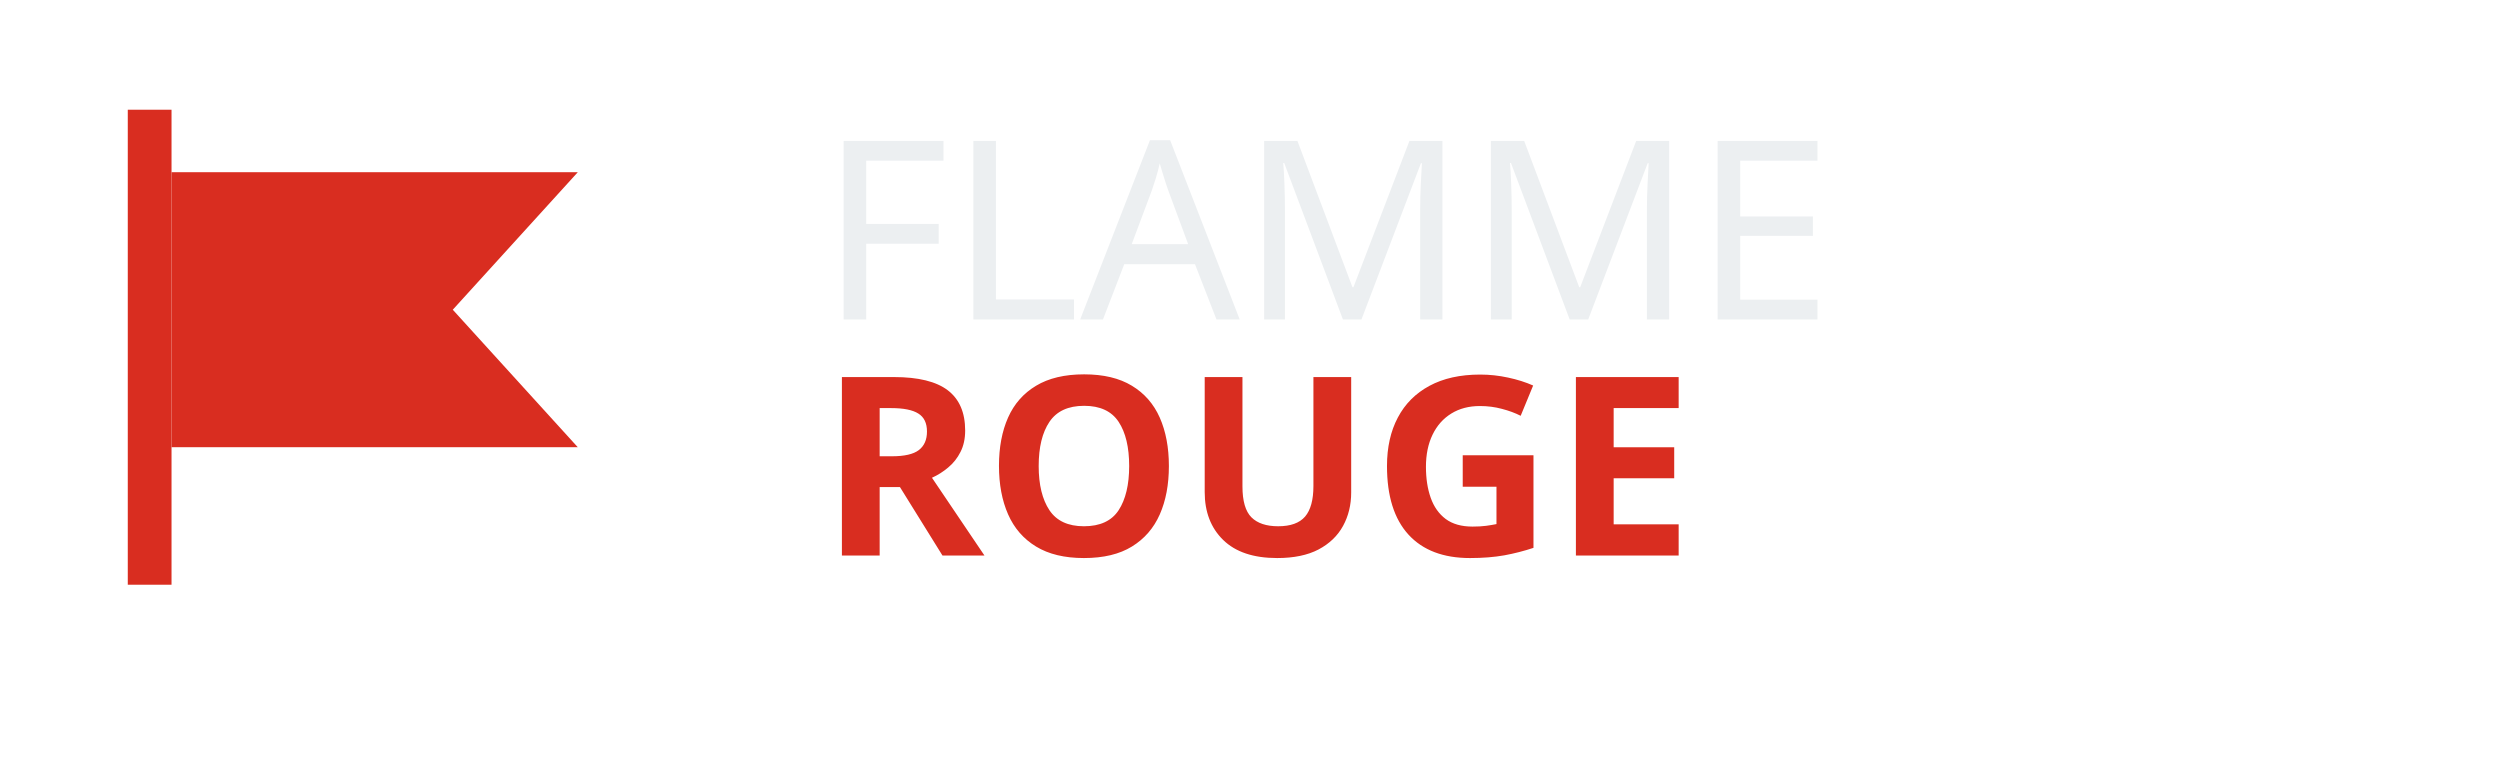
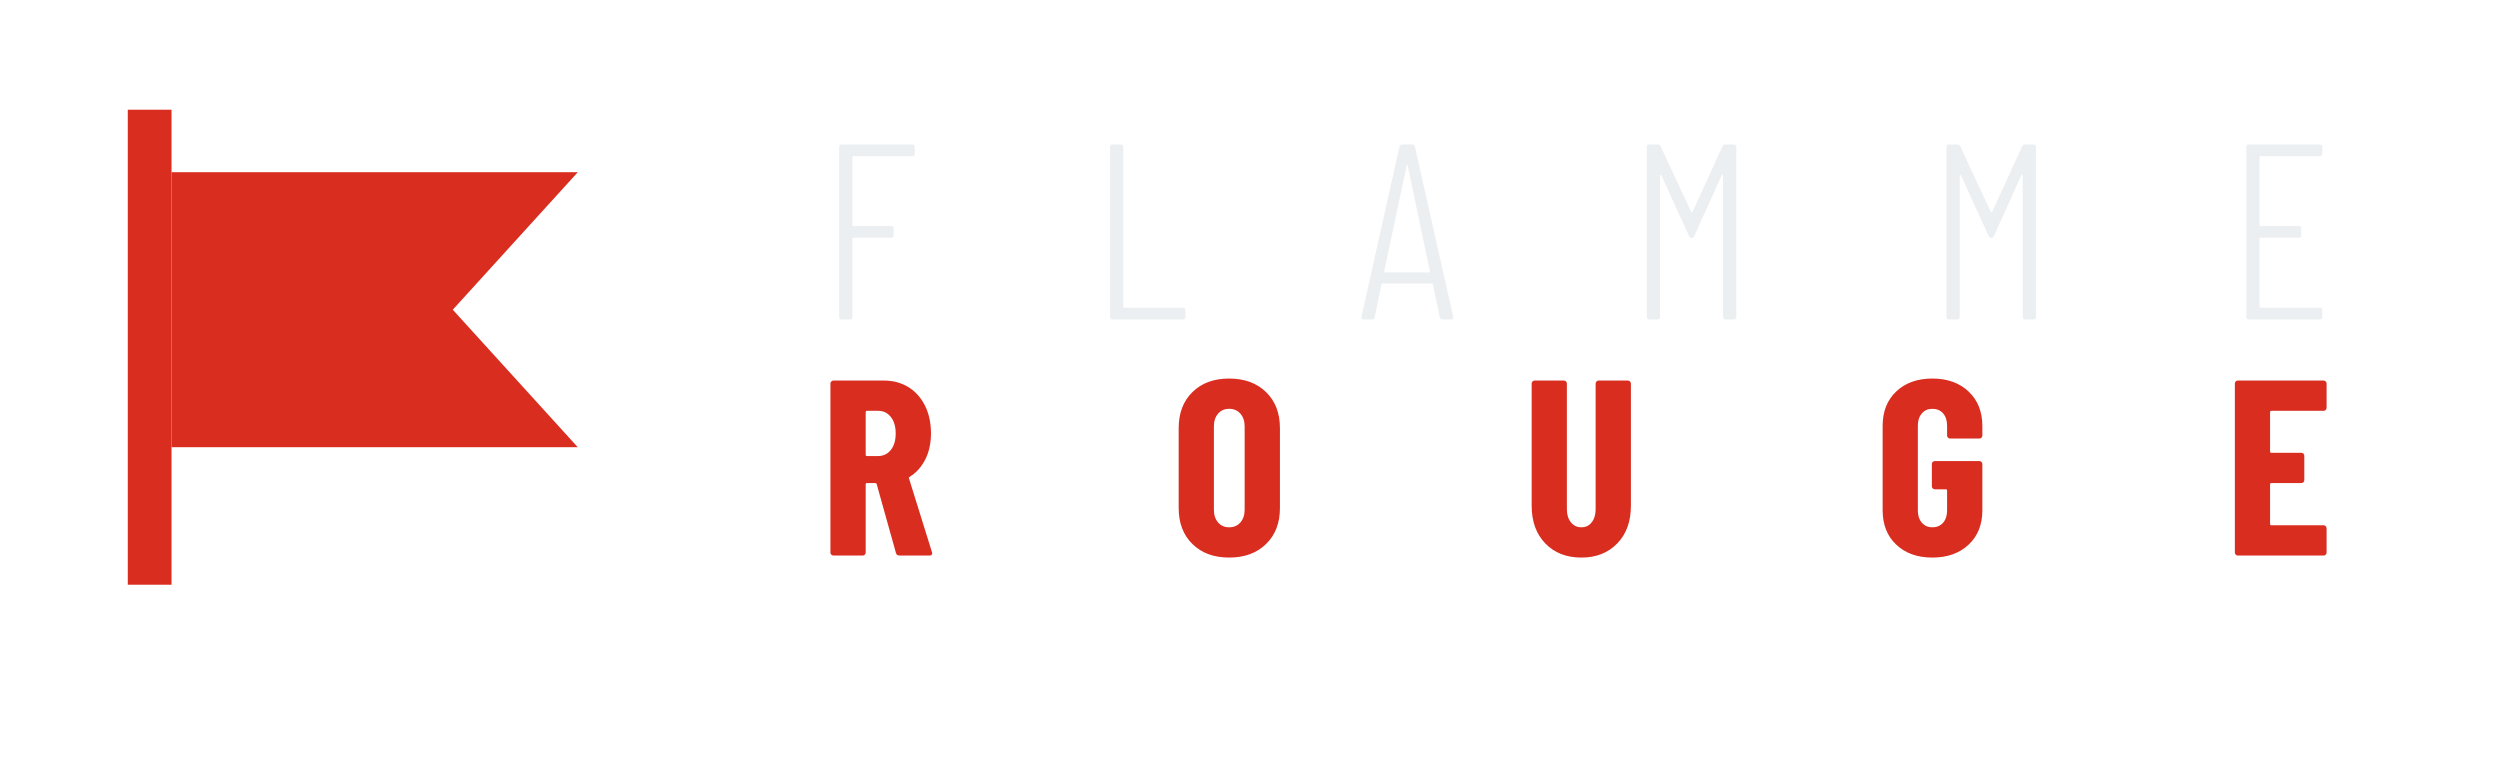
<svg xmlns="http://www.w3.org/2000/svg" viewBox="0 0 360 110" width="360" height="110">
  <g transform="translate(4 5) scale(0.9)">
    <rect x="16" y="12" width="7" height="76" fill="#D92D20" />
    <polygon points="23,22 88,22 68,44 88,66 23,66" fill="#D92D20" />
  </g>
-   <text x="118" y="46" textLength="218" lengthAdjust="spacing" font-family="Barlow Condensed,Barlow,Arial Narrow,sans-serif" font-size="36" font-weight="300" fill="#ECEFF1">FLAMME</text>
-   <text x="118" y="80" textLength="218" lengthAdjust="spacing" font-family="Barlow Condensed,Barlow,Arial Narrow,sans-serif" font-size="36" font-weight="700" fill="#D92D20">ROUGE</text>
+   <path d="M131.72 22.13Q131.72 22.49 131.36 22.49L122.9 22.49Q122.75 22.49 122.75 22.64L122.75 32.39Q122.75 32.54 122.9 32.54L128.33 32.54Q128.69 32.54 128.69 32.9L128.69 33.87Q128.69 34.23 128.33 34.23L122.9 34.23Q122.75 34.23 122.75 34.37L122.75 45.64Q122.75 46 122.39 46L121.2 46Q120.84 46 120.84 45.64L120.84 21.16Q120.84 20.8 121.2 20.8L131.36 20.8Q131.72 20.8 131.72 21.16L131.72 22.13Z M160.21 46Q159.85 46 159.85 45.64L159.85 21.16Q159.85 20.8 160.21 20.8L161.4 20.8Q161.76 20.8 161.76 21.16L161.76 44.16Q161.76 44.31 161.9 44.31L170.33 44.31Q170.69 44.31 170.69 44.67L170.69 45.64Q170.69 46 170.33 46L160.21 46Z M207.71 46Q207.39 46 207.32 45.68L206.34 40.96Q206.34 40.89 206.29 40.85Q206.24 40.82 206.16 40.82L199.11 40.82Q199.04 40.82 198.98 40.85Q198.93 40.89 198.93 40.96L197.96 45.68Q197.92 46 197.56 46L196.37 46Q196.19 46 196.1 45.89Q196.01 45.78 196.05 45.6L201.52 21.12Q201.59 20.8 201.92 20.8L203.36 20.8Q203.72 20.8 203.75 21.12L209.26 45.6L209.26 45.68Q209.26 46 208.94 46L207.71 46ZM199.32 39.09Q199.32 39.23 199.43 39.23L205.8 39.23Q205.91 39.23 205.91 39.09L202.71 23.86Q202.67 23.75 202.64 23.75Q202.6 23.75 202.56 23.86L199.32 39.09Z M248.05 21.05Q248.16 20.8 248.45 20.8L249.67 20.8Q250.03 20.8 250.03 21.16L250.03 45.64Q250.03 46 249.67 46L248.48 46Q248.12 46 248.12 45.64L248.12 25.23Q248.12 25.12 248.05 25.12Q247.98 25.12 247.94 25.19L243.98 33.98Q243.88 34.26 243.62 34.26Q243.34 34.26 243.23 34.01L239.23 25.26Q239.16 25.19 239.11 25.19Q239.05 25.19 239.05 25.3L239.05 45.64Q239.05 46 238.69 46L237.5 46Q237.14 46 237.14 45.64L237.14 21.16Q237.14 20.8 237.5 20.8L238.73 20.8Q239.02 20.8 239.12 21.05L243.52 30.48Q243.55 30.56 243.62 30.56Q243.7 30.56 243.73 30.48L248.05 21.05Z M291.2 21.05Q291.31 20.8 291.59 20.8L292.82 20.8Q293.18 20.8 293.18 21.16L293.18 45.64Q293.18 46 292.82 46L291.63 46Q291.27 46 291.27 45.64L291.27 25.23Q291.27 25.12 291.2 25.12Q291.13 25.12 291.09 25.19L287.13 33.98Q287.02 34.26 286.77 34.26Q286.48 34.26 286.37 34.01L282.38 25.26Q282.31 25.19 282.25 25.19Q282.2 25.19 282.2 25.3L282.2 45.64Q282.2 46 281.84 46L280.65 46Q280.29 46 280.29 45.64L280.29 21.16Q280.29 20.8 280.65 20.8L281.87 20.8Q282.16 20.8 282.27 21.05L286.66 30.48Q286.7 30.56 286.77 30.56Q286.84 30.56 286.88 30.48L291.2 21.05Z M334.42 22.13Q334.42 22.49 334.06 22.49L325.52 22.49Q325.38 22.49 325.38 22.64L325.38 32.39Q325.38 32.54 325.52 32.54L331 32.54Q331.36 32.54 331.36 32.9L331.36 33.87Q331.36 34.23 331 34.23L325.52 34.23Q325.38 34.23 325.38 34.37L325.38 44.16Q325.38 44.31 325.52 44.31L334.06 44.31Q334.42 44.31 334.42 44.67L334.42 45.64Q334.42 46 334.06 46L323.83 46Q323.47 46 323.47 45.64L323.47 21.16Q323.47 20.8 323.83 20.8L334.06 20.8Q334.42 20.8 334.42 21.16L334.42 22.13Z" fill="#ECEFF1" />
+   <path d="M129.52 80Q129.12 80 129.02 79.64L126.24 69.7Q126.17 69.56 126.06 69.56L124.84 69.56Q124.66 69.56 124.66 69.74L124.66 79.57Q124.66 79.75 124.53 79.87Q124.41 80 124.23 80L120.02 80Q119.84 80 119.71 79.87Q119.58 79.75 119.58 79.57L119.58 55.23Q119.58 55.05 119.71 54.93Q119.84 54.8 120.02 54.8L127.29 54.8Q129.27 54.8 130.82 55.75Q132.36 56.71 133.21 58.44Q134.06 60.16 134.06 62.4Q134.06 64.52 133.25 66.14Q132.44 67.76 131 68.66Q130.92 68.7 130.89 68.75Q130.85 68.8 130.89 68.88L134.2 79.5L134.24 79.64Q134.24 80 133.84 80L129.52 80ZM124.84 59.16Q124.66 59.16 124.66 59.34L124.66 65.49Q124.66 65.67 124.84 65.67L126.46 65.67Q127.58 65.67 128.28 64.79Q128.98 63.91 128.98 62.43Q128.98 60.92 128.28 60.04Q127.58 59.16 126.46 59.16L124.84 59.16Z M177 80.29Q173.69 80.29 171.71 78.34Q169.73 76.4 169.73 73.16L169.73 61.64Q169.73 58.4 171.71 56.46Q173.69 54.51 177 54.51Q180.31 54.51 182.31 56.46Q184.31 58.4 184.31 61.64L184.31 73.16Q184.31 76.4 182.31 78.34Q180.31 80.29 177 80.29ZM177 75.93Q178.01 75.93 178.62 75.23Q179.23 74.53 179.23 73.38L179.23 61.42Q179.23 60.27 178.62 59.57Q178.01 58.87 177 58.87Q175.99 58.87 175.4 59.57Q174.8 60.27 174.8 61.42L174.8 73.38Q174.8 74.53 175.4 75.23Q175.99 75.93 177 75.93Z M227.72 80.29Q224.48 80.29 222.52 78.25Q220.56 76.22 220.56 72.84L220.56 55.23Q220.56 55.05 220.68 54.93Q220.81 54.8 220.99 54.8L225.2 54.8Q225.38 54.8 225.51 54.93Q225.63 55.05 225.63 55.23L225.63 73.34Q225.63 74.49 226.21 75.21Q226.78 75.93 227.72 75.93Q228.66 75.93 229.21 75.21Q229.77 74.49 229.77 73.34L229.77 55.23Q229.77 55.05 229.9 54.93Q230.02 54.8 230.2 54.8L234.42 54.8Q234.6 54.8 234.72 54.93Q234.85 55.05 234.85 55.23L234.85 72.84Q234.85 76.22 232.89 78.25Q230.92 80.29 227.72 80.29Z M278.26 80.29Q275.02 80.29 273.06 78.43Q271.1 76.58 271.1 73.48L271.1 61.32Q271.1 58.22 273.06 56.37Q275.02 54.51 278.26 54.51Q281.5 54.51 283.48 56.38Q285.46 58.26 285.46 61.35L285.46 62.72Q285.46 62.9 285.33 63.03Q285.21 63.15 285.03 63.15L280.82 63.15Q280.64 63.15 280.51 63.03Q280.38 62.9 280.38 62.72L280.38 61.28Q280.38 60.2 279.81 59.53Q279.23 58.87 278.26 58.87Q277.32 58.87 276.75 59.53Q276.17 60.2 276.17 61.28L276.17 73.52Q276.17 74.6 276.75 75.27Q277.32 75.93 278.26 75.93Q279.23 75.93 279.81 75.27Q280.38 74.6 280.38 73.52L280.38 70.64Q280.38 70.46 280.2 70.46L278.62 70.46Q278.44 70.46 278.31 70.33Q278.19 70.21 278.19 70.03L278.19 66.82Q278.19 66.64 278.31 66.52Q278.44 66.39 278.62 66.39L285.03 66.39Q285.21 66.39 285.33 66.52Q285.46 66.64 285.46 66.82L285.46 73.48Q285.46 76.58 283.48 78.43Q281.5 80.29 278.26 80.29Z M335.03 58.72Q335.03 58.9 334.9 59.03Q334.78 59.16 334.6 59.16L327.07 59.16Q326.89 59.16 326.89 59.34L326.89 65.02Q326.89 65.2 327.07 65.2L331.39 65.2Q331.57 65.2 331.7 65.33Q331.82 65.46 331.82 65.64L331.82 69.13Q331.82 69.31 331.7 69.43Q331.57 69.56 331.39 69.56L327.07 69.56Q326.89 69.56 326.89 69.74L326.89 75.46Q326.89 75.64 327.07 75.64L334.6 75.64Q334.78 75.64 334.9 75.77Q335.03 75.9 335.03 76.08L335.03 79.57Q335.03 79.75 334.9 79.87Q334.78 80 334.6 80L322.25 80Q322.07 80 321.94 79.87Q321.82 79.75 321.82 79.57L321.82 55.23Q321.82 55.05 321.94 54.93Q322.07 54.8 322.25 54.8L334.6 54.8Q334.78 54.8 334.9 54.93Q335.03 55.05 335.03 55.23L335.03 58.72Z" fill="#D92D20" />
</svg>
